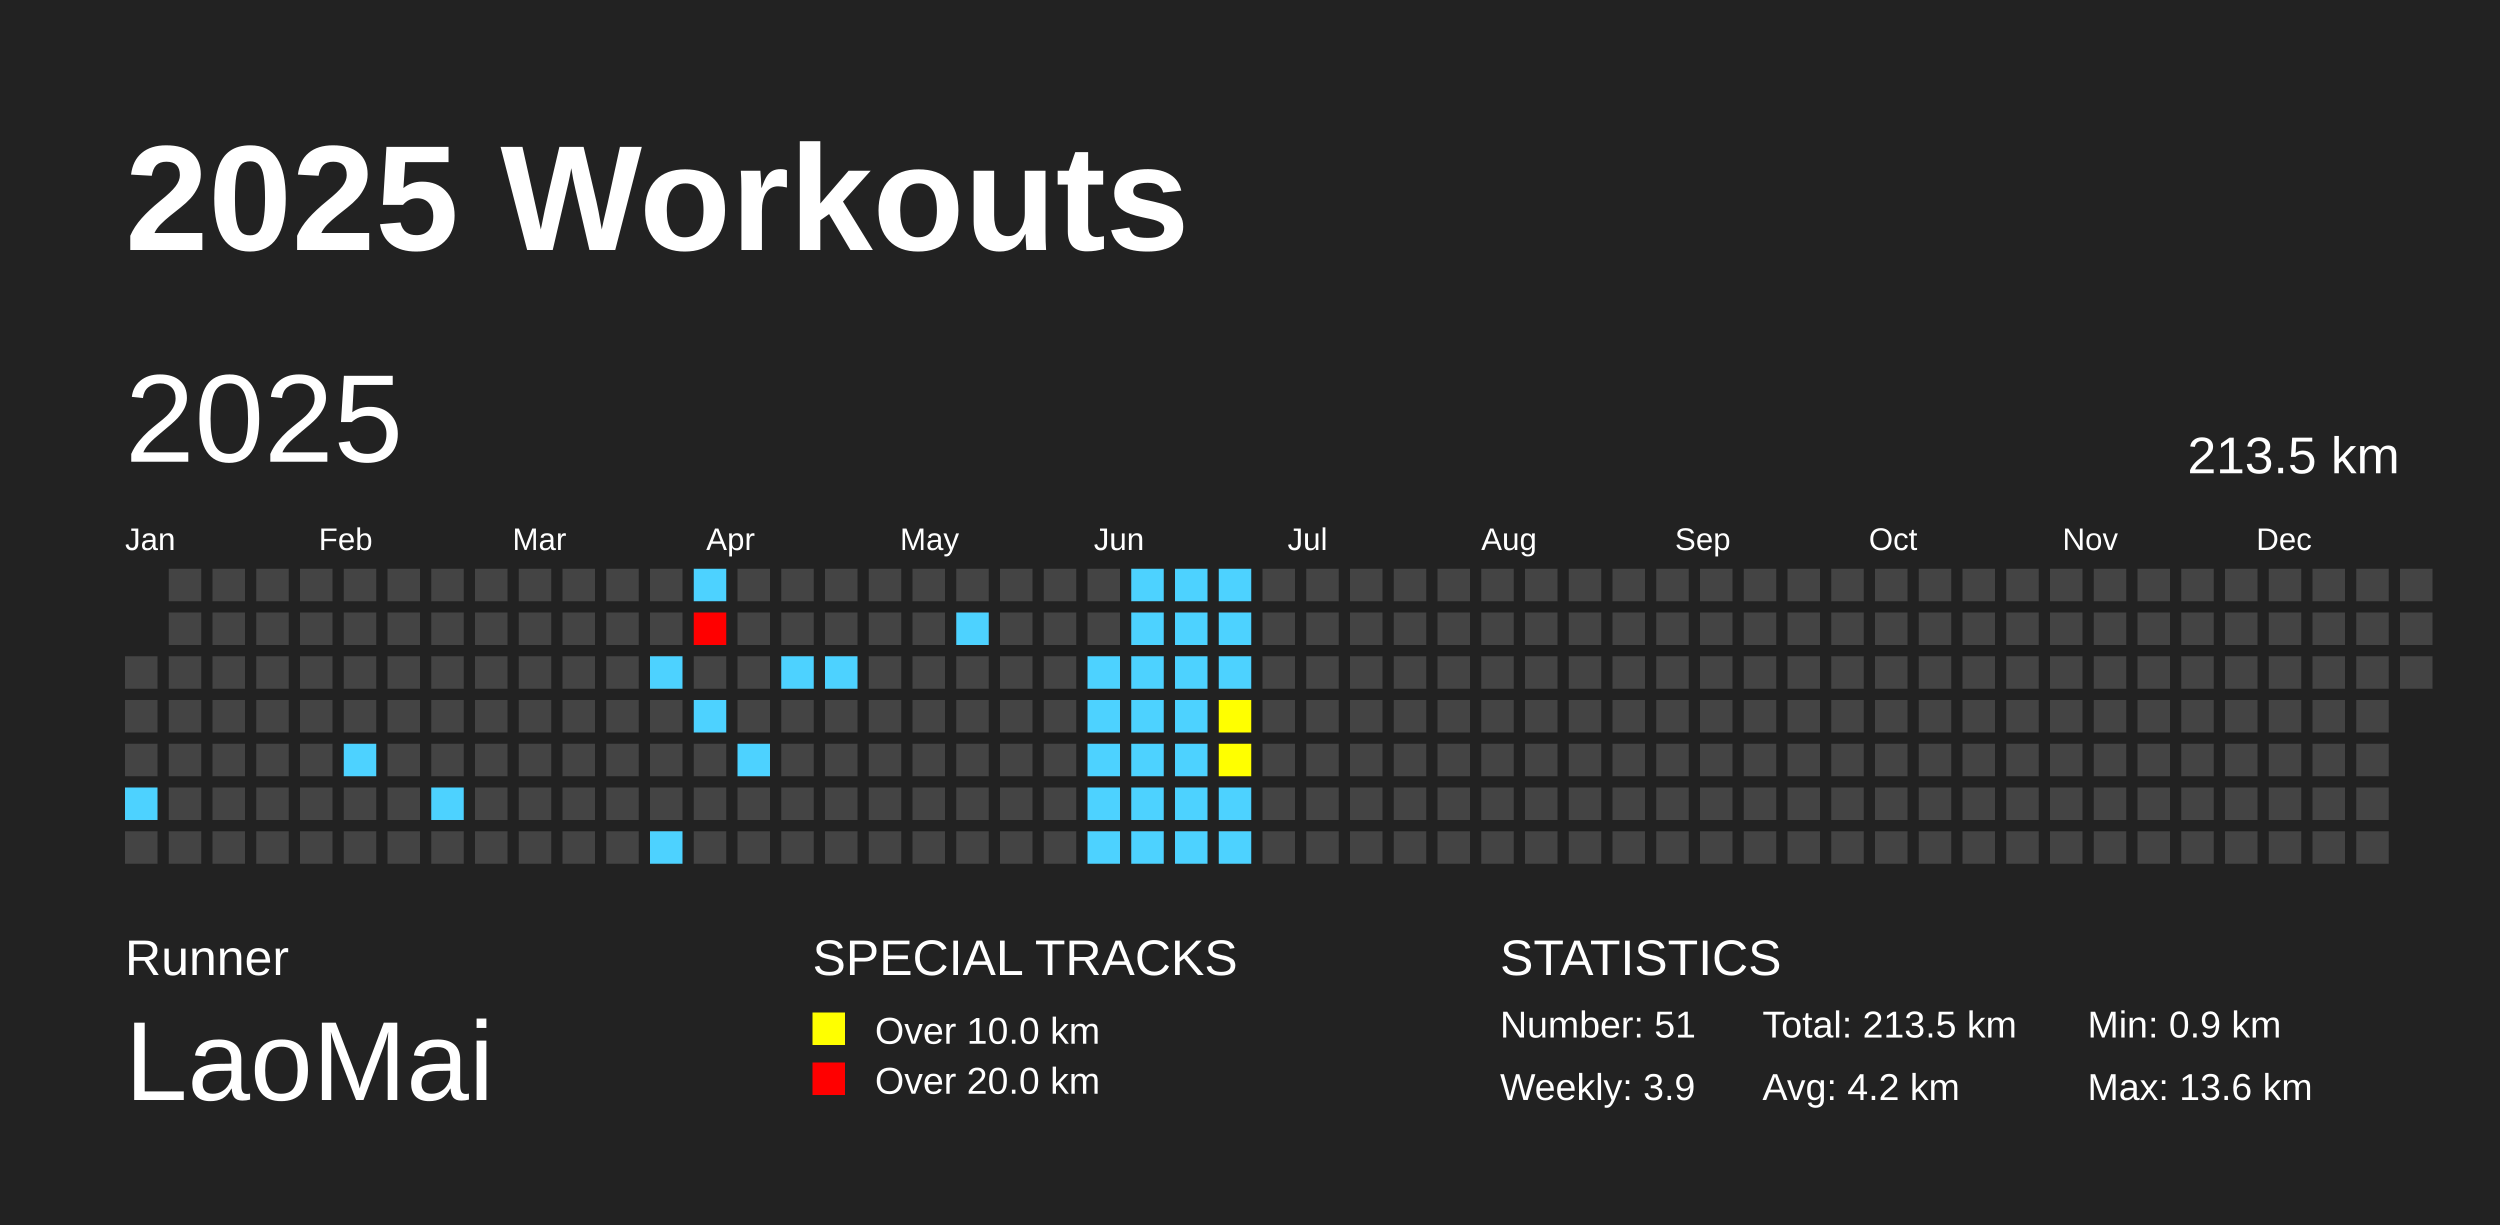
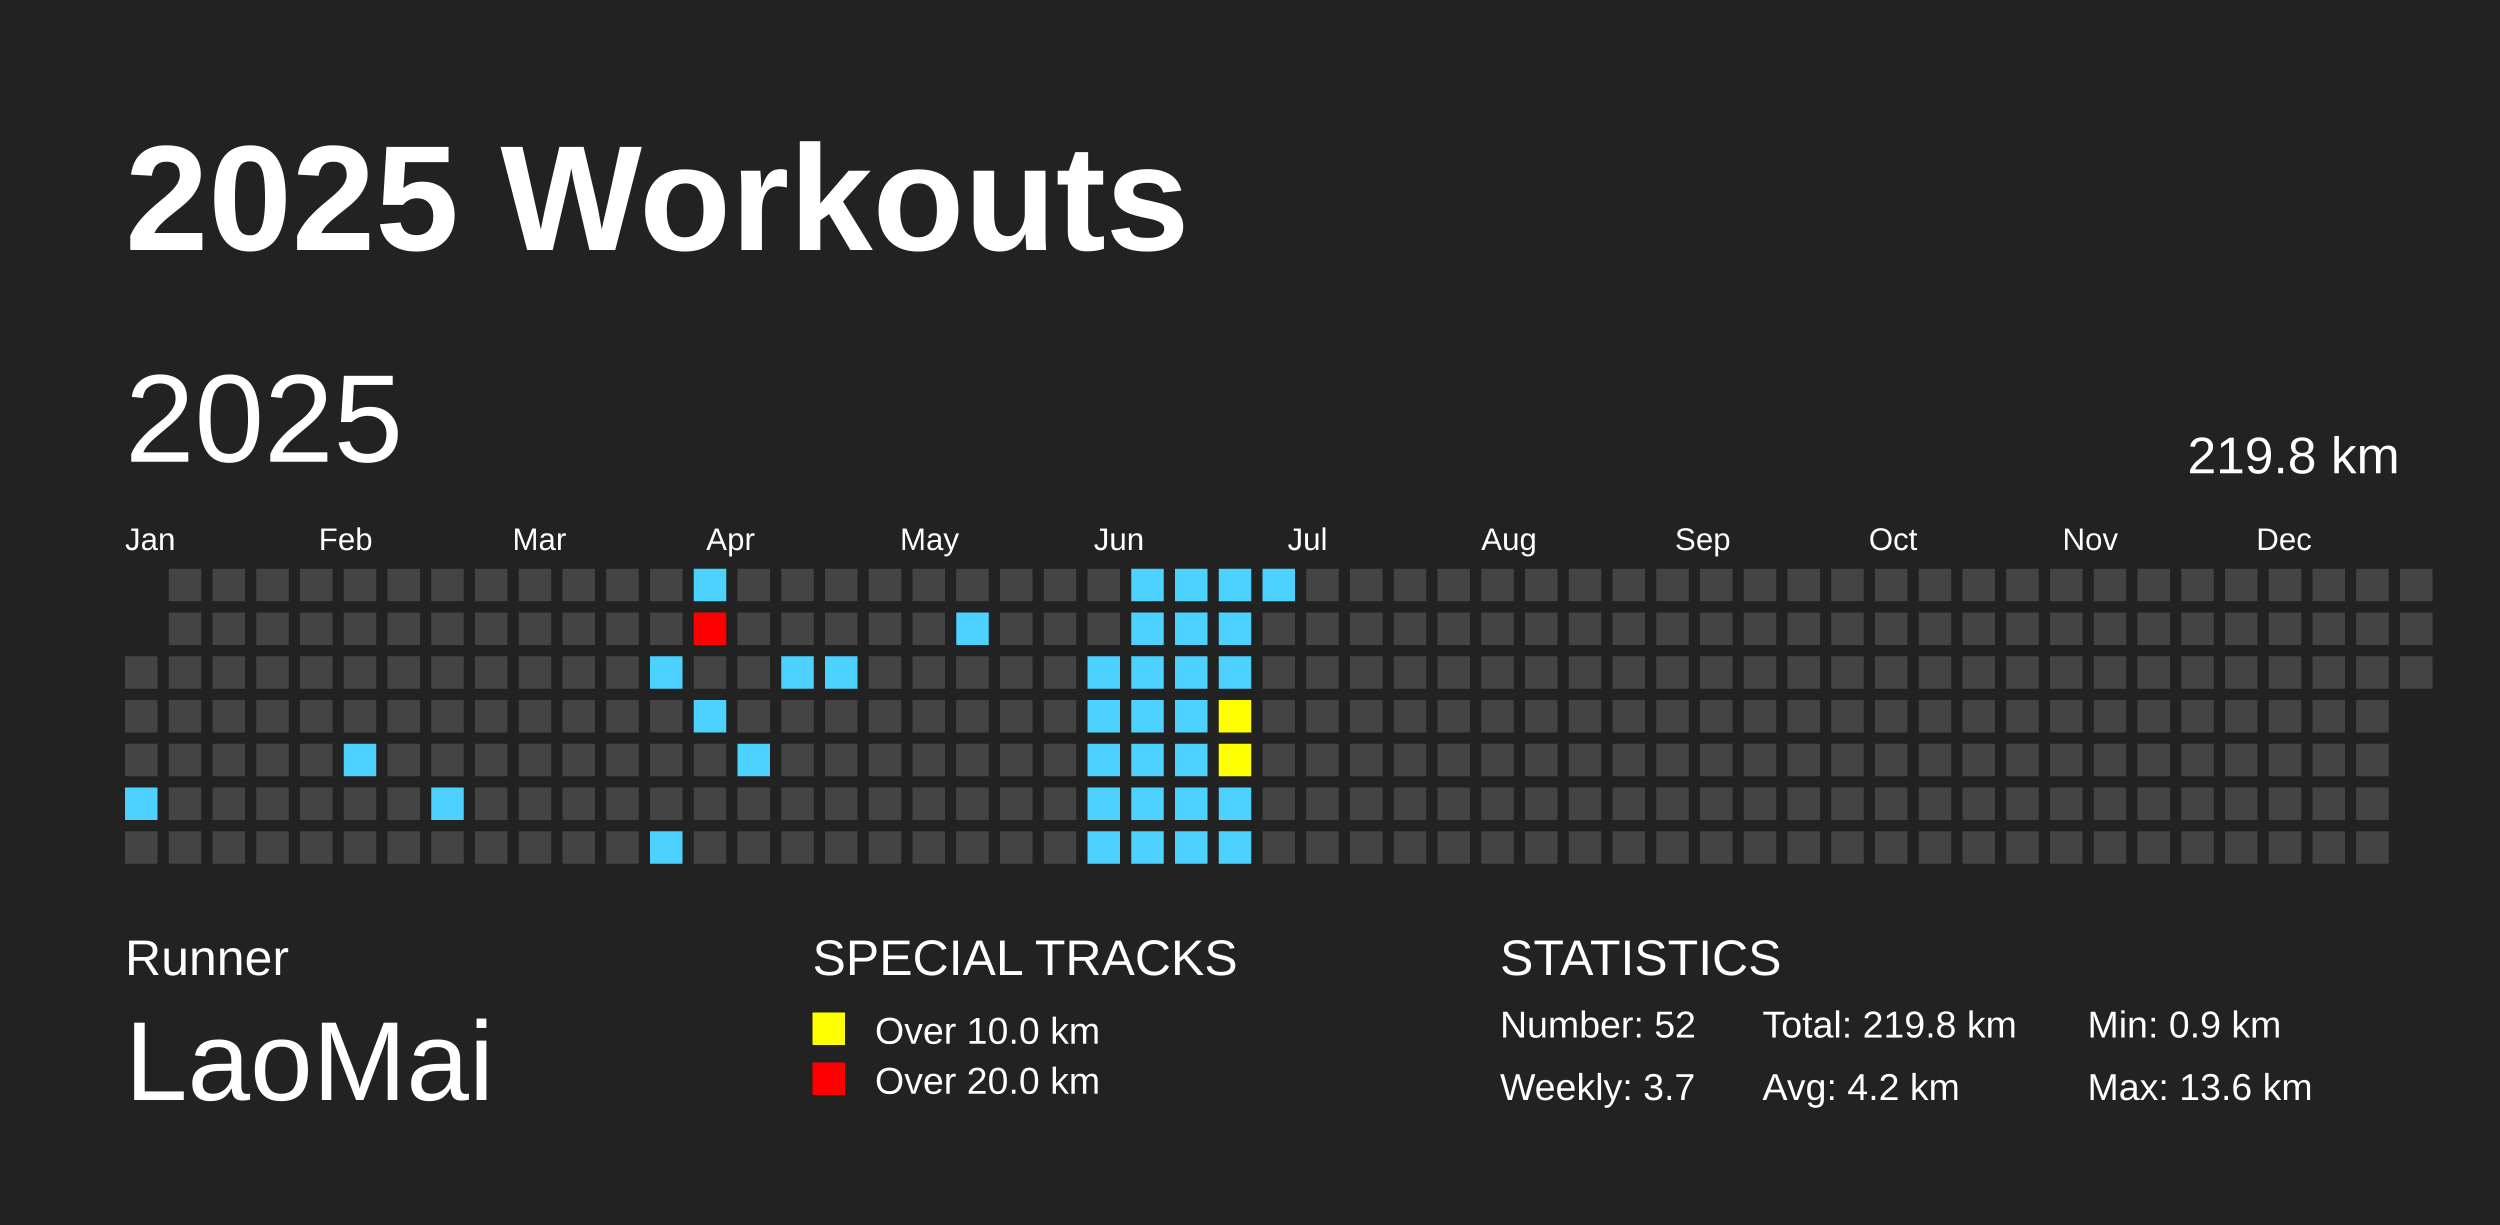
<svg xmlns="http://www.w3.org/2000/svg" baseProfile="full" height="98mm" version="1.1" viewBox="0,0,200,98" width="200mm">
  <defs />
  <rect fill="#222222" height="98" width="200" x="0" y="0" />
  <text fill="#FFFFFF" style="font-size:12px; font-family:Arial; font-weight:bold;" x="10" y="20">2025 Workouts</text>
  <text fill="#FFFFFF" style="font-size:4px; font-family:Arial" x="10" y="78">Runner</text>
  <text fill="#FFFFFF" style="font-size:9px; font-family:Arial" x="10" y="88">LaoMai</text>
  <text fill="#FFFFFF" style="font-size:4px; font-family:Arial" x="65" y="78">SPECIAL TRACKS</text>
  <rect fill="yellow" height="2.6" width="2.6" x="65" y="81" />
  <text fill="#FFFFFF" style="font-size:3px; font-family:Arial" x="70" y="83.5">Over 10.0 km</text>
  <rect fill="red" height="2.6" width="2.6" x="65" y="85" />
  <text fill="#FFFFFF" style="font-size:3px; font-family:Arial" x="70" y="87.5">Over 20.0 km</text>
  <text fill="#FFFFFF" style="font-size:4px; font-family:Arial" x="120" y="78">STATISTICS</text>
-   <text fill="#FFFFFF" style="font-size:3px; font-family:Arial" x="120" y="83">Number: 51</text>
-   <text fill="#FFFFFF" style="font-size:3px; font-family:Arial" x="120" y="88">Weekly: 3.9</text>
-   <text fill="#FFFFFF" style="font-size:3px; font-family:Arial" x="141" y="83">Total: 213.5 km</text>
+   <text fill="#FFFFFF" style="font-size:3px; font-family:Arial" x="120" y="83">Number: 52</text>
+   <text fill="#FFFFFF" style="font-size:3px; font-family:Arial" x="120" y="88">Weekly: 3.7</text>
+   <text fill="#FFFFFF" style="font-size:3px; font-family:Arial" x="141" y="83">Total: 219.8 km</text>
  <text fill="#FFFFFF" style="font-size:3px; font-family:Arial" x="141" y="88">Avg: 4.2 km</text>
  <text fill="#FFFFFF" style="font-size:3px; font-family:Arial" x="167" y="83">Min: 0.9 km</text>
  <text fill="#FFFFFF" style="font-size:3px; font-family:Arial" x="167" y="88">Max: 13.6 km</text>
  <text dominant-baseline="hanging" fill="#FFFFFF" style="font-size:10.0px; font-family:Arial;" x="10" y="30">2025</text>
-   <text dominant-baseline="hanging" fill="#FFFFFF" style="font-size:4.125px; font-family:Arial;" x="175" y="35">213.5 km</text>
+   <text dominant-baseline="hanging" fill="#FFFFFF" style="font-size:4.125px; font-family:Arial;" x="175" y="35">219.8 km</text>
  <text fill="#FFFFFF" style="font-size:2.5px; font-family:Arial" x="10.0" y="44">Jan</text>
  <text fill="#FFFFFF" style="font-size:2.5px; font-family:Arial" x="25.5" y="44">Feb</text>
  <text fill="#FFFFFF" style="font-size:2.5px; font-family:Arial" x="41.0" y="44">Mar</text>
  <text fill="#FFFFFF" style="font-size:2.5px; font-family:Arial" x="56.5" y="44">Apr</text>
  <text fill="#FFFFFF" style="font-size:2.5px; font-family:Arial" x="72.0" y="44">May</text>
  <text fill="#FFFFFF" style="font-size:2.5px; font-family:Arial" x="87.5" y="44">Jun</text>
  <text fill="#FFFFFF" style="font-size:2.5px; font-family:Arial" x="103.0" y="44">Jul</text>
  <text fill="#FFFFFF" style="font-size:2.5px; font-family:Arial" x="118.5" y="44">Aug</text>
  <text fill="#FFFFFF" style="font-size:2.5px; font-family:Arial" x="134.0" y="44">Sep</text>
  <text fill="#FFFFFF" style="font-size:2.5px; font-family:Arial" x="149.5" y="44">Oct</text>
  <text fill="#FFFFFF" style="font-size:2.5px; font-family:Arial" x="165.0" y="44">Nov</text>
  <text fill="#FFFFFF" style="font-size:2.5px; font-family:Arial" x="180.5" y="44">Dec</text>
  <rect fill="#444444" height="2.6" width="2.6" x="10.0" y="52.5" />
  <rect fill="#444444" height="2.6" width="2.6" x="10.0" y="56.0" />
  <rect fill="#444444" height="2.6" width="2.6" x="10.0" y="59.5" />
  <rect fill="#4DD2FF" height="2.6" width="2.6" x="10.0" y="63.0" />
  <rect fill="#444444" height="2.6" width="2.6" x="10.0" y="66.5" />
  <rect fill="#444444" height="2.6" width="2.6" x="13.5" y="45.5" />
  <rect fill="#444444" height="2.6" width="2.6" x="13.5" y="49.0" />
  <rect fill="#444444" height="2.6" width="2.6" x="13.5" y="52.5" />
  <rect fill="#444444" height="2.6" width="2.6" x="13.5" y="56.0" />
  <rect fill="#444444" height="2.6" width="2.6" x="13.5" y="59.5" />
  <rect fill="#444444" height="2.6" width="2.6" x="13.5" y="63.0" />
  <rect fill="#444444" height="2.6" width="2.6" x="13.5" y="66.5" />
  <rect fill="#444444" height="2.6" width="2.6" x="17.0" y="45.5" />
  <rect fill="#444444" height="2.6" width="2.6" x="17.0" y="49.0" />
  <rect fill="#444444" height="2.6" width="2.6" x="17.0" y="52.5" />
  <rect fill="#444444" height="2.6" width="2.6" x="17.0" y="56.0" />
  <rect fill="#444444" height="2.6" width="2.6" x="17.0" y="59.5" />
  <rect fill="#444444" height="2.6" width="2.6" x="17.0" y="63.0" />
  <rect fill="#444444" height="2.6" width="2.6" x="17.0" y="66.5" />
  <rect fill="#444444" height="2.6" width="2.6" x="20.5" y="45.5" />
  <rect fill="#444444" height="2.6" width="2.6" x="20.5" y="49.0" />
  <rect fill="#444444" height="2.6" width="2.6" x="20.5" y="52.5" />
  <rect fill="#444444" height="2.6" width="2.6" x="20.5" y="56.0" />
  <rect fill="#444444" height="2.6" width="2.6" x="20.5" y="59.5" />
  <rect fill="#444444" height="2.6" width="2.6" x="20.5" y="63.0" />
  <rect fill="#444444" height="2.6" width="2.6" x="20.5" y="66.5" />
  <rect fill="#444444" height="2.6" width="2.6" x="24.0" y="45.5" />
  <rect fill="#444444" height="2.6" width="2.6" x="24.0" y="49.0" />
  <rect fill="#444444" height="2.6" width="2.6" x="24.0" y="52.5" />
  <rect fill="#444444" height="2.6" width="2.6" x="24.0" y="56.0" />
  <rect fill="#444444" height="2.6" width="2.6" x="24.0" y="59.5" />
  <rect fill="#444444" height="2.6" width="2.6" x="24.0" y="63.0" />
  <rect fill="#444444" height="2.6" width="2.6" x="24.0" y="66.5" />
  <rect fill="#444444" height="2.6" width="2.6" x="27.5" y="45.5" />
  <rect fill="#444444" height="2.6" width="2.6" x="27.5" y="49.0" />
  <rect fill="#444444" height="2.6" width="2.6" x="27.5" y="52.5" />
  <rect fill="#444444" height="2.6" width="2.6" x="27.5" y="56.0" />
  <rect fill="#4DD2FF" height="2.6" width="2.6" x="27.5" y="59.5" />
  <rect fill="#444444" height="2.6" width="2.6" x="27.5" y="63.0" />
  <rect fill="#444444" height="2.6" width="2.6" x="27.5" y="66.5" />
  <rect fill="#444444" height="2.6" width="2.6" x="31.0" y="45.5" />
  <rect fill="#444444" height="2.6" width="2.6" x="31.0" y="49.0" />
  <rect fill="#444444" height="2.6" width="2.6" x="31.0" y="52.5" />
  <rect fill="#444444" height="2.6" width="2.6" x="31.0" y="56.0" />
  <rect fill="#444444" height="2.6" width="2.6" x="31.0" y="59.5" />
  <rect fill="#444444" height="2.6" width="2.6" x="31.0" y="63.0" />
  <rect fill="#444444" height="2.6" width="2.6" x="31.0" y="66.5" />
  <rect fill="#444444" height="2.6" width="2.6" x="34.5" y="45.5" />
  <rect fill="#444444" height="2.6" width="2.6" x="34.5" y="49.0" />
  <rect fill="#444444" height="2.6" width="2.6" x="34.5" y="52.5" />
  <rect fill="#444444" height="2.6" width="2.6" x="34.5" y="56.0" />
  <rect fill="#444444" height="2.6" width="2.6" x="34.5" y="59.5" />
  <rect fill="#4DD2FF" height="2.6" width="2.6" x="34.5" y="63.0" />
  <rect fill="#444444" height="2.6" width="2.6" x="34.5" y="66.5" />
  <rect fill="#444444" height="2.6" width="2.6" x="38.0" y="45.5" />
  <rect fill="#444444" height="2.6" width="2.6" x="38.0" y="49.0" />
  <rect fill="#444444" height="2.6" width="2.6" x="38.0" y="52.5" />
  <rect fill="#444444" height="2.6" width="2.6" x="38.0" y="56.0" />
  <rect fill="#444444" height="2.6" width="2.6" x="38.0" y="59.5" />
  <rect fill="#444444" height="2.6" width="2.6" x="38.0" y="63.0" />
  <rect fill="#444444" height="2.6" width="2.6" x="38.0" y="66.5" />
  <rect fill="#444444" height="2.6" width="2.6" x="41.5" y="45.5" />
  <rect fill="#444444" height="2.6" width="2.6" x="41.5" y="49.0" />
  <rect fill="#444444" height="2.6" width="2.6" x="41.5" y="52.5" />
  <rect fill="#444444" height="2.6" width="2.6" x="41.5" y="56.0" />
  <rect fill="#444444" height="2.6" width="2.6" x="41.5" y="59.5" />
  <rect fill="#444444" height="2.6" width="2.6" x="41.5" y="63.0" />
  <rect fill="#444444" height="2.6" width="2.6" x="41.5" y="66.5" />
  <rect fill="#444444" height="2.6" width="2.6" x="45.0" y="45.5" />
  <rect fill="#444444" height="2.6" width="2.6" x="45.0" y="49.0" />
  <rect fill="#444444" height="2.6" width="2.6" x="45.0" y="52.5" />
  <rect fill="#444444" height="2.6" width="2.6" x="45.0" y="56.0" />
  <rect fill="#444444" height="2.6" width="2.6" x="45.0" y="59.5" />
  <rect fill="#444444" height="2.6" width="2.6" x="45.0" y="63.0" />
  <rect fill="#444444" height="2.6" width="2.6" x="45.0" y="66.5" />
  <rect fill="#444444" height="2.6" width="2.6" x="48.5" y="45.5" />
  <rect fill="#444444" height="2.6" width="2.6" x="48.5" y="49.0" />
  <rect fill="#444444" height="2.6" width="2.6" x="48.5" y="52.5" />
  <rect fill="#444444" height="2.6" width="2.6" x="48.5" y="56.0" />
  <rect fill="#444444" height="2.6" width="2.6" x="48.5" y="59.5" />
  <rect fill="#444444" height="2.6" width="2.6" x="48.5" y="63.0" />
  <rect fill="#444444" height="2.6" width="2.6" x="48.5" y="66.5" />
  <rect fill="#444444" height="2.6" width="2.6" x="52.0" y="45.5" />
  <rect fill="#444444" height="2.6" width="2.6" x="52.0" y="49.0" />
  <rect fill="#4DD2FF" height="2.6" width="2.6" x="52.0" y="52.5" />
  <rect fill="#444444" height="2.6" width="2.6" x="52.0" y="56.0" />
  <rect fill="#444444" height="2.6" width="2.6" x="52.0" y="59.5" />
  <rect fill="#444444" height="2.6" width="2.6" x="52.0" y="63.0" />
  <rect fill="#4DD2FF" height="2.6" width="2.6" x="52.0" y="66.5" />
  <rect fill="#4DD2FF" height="2.6" width="2.6" x="55.5" y="45.5" />
  <rect fill="red" height="2.6" width="2.6" x="55.5" y="49.0" />
  <rect fill="#444444" height="2.6" width="2.6" x="55.5" y="52.5" />
  <rect fill="#4DD2FF" height="2.6" width="2.6" x="55.5" y="56.0" />
  <rect fill="#444444" height="2.6" width="2.6" x="55.5" y="59.5" />
  <rect fill="#444444" height="2.6" width="2.6" x="55.5" y="63.0" />
  <rect fill="#444444" height="2.6" width="2.6" x="55.5" y="66.5" />
  <rect fill="#444444" height="2.6" width="2.6" x="59.0" y="45.5" />
  <rect fill="#444444" height="2.6" width="2.6" x="59.0" y="49.0" />
  <rect fill="#444444" height="2.6" width="2.6" x="59.0" y="52.5" />
  <rect fill="#444444" height="2.6" width="2.6" x="59.0" y="56.0" />
  <rect fill="#4DD2FF" height="2.6" width="2.6" x="59.0" y="59.5" />
  <rect fill="#444444" height="2.6" width="2.6" x="59.0" y="63.0" />
  <rect fill="#444444" height="2.6" width="2.6" x="59.0" y="66.5" />
  <rect fill="#444444" height="2.6" width="2.6" x="62.5" y="45.5" />
  <rect fill="#444444" height="2.6" width="2.6" x="62.5" y="49.0" />
  <rect fill="#4DD2FF" height="2.6" width="2.6" x="62.5" y="52.5" />
  <rect fill="#444444" height="2.6" width="2.6" x="62.5" y="56.0" />
  <rect fill="#444444" height="2.6" width="2.6" x="62.5" y="59.5" />
  <rect fill="#444444" height="2.6" width="2.6" x="62.5" y="63.0" />
  <rect fill="#444444" height="2.6" width="2.6" x="62.5" y="66.5" />
  <rect fill="#444444" height="2.6" width="2.6" x="66.0" y="45.5" />
  <rect fill="#444444" height="2.6" width="2.6" x="66.0" y="49.0" />
  <rect fill="#4DD2FF" height="2.6" width="2.6" x="66.0" y="52.5" />
  <rect fill="#444444" height="2.6" width="2.6" x="66.0" y="56.0" />
  <rect fill="#444444" height="2.6" width="2.6" x="66.0" y="59.5" />
  <rect fill="#444444" height="2.6" width="2.6" x="66.0" y="63.0" />
  <rect fill="#444444" height="2.6" width="2.6" x="66.0" y="66.5" />
  <rect fill="#444444" height="2.6" width="2.6" x="69.5" y="45.5" />
  <rect fill="#444444" height="2.6" width="2.6" x="69.5" y="49.0" />
  <rect fill="#444444" height="2.6" width="2.6" x="69.5" y="52.5" />
  <rect fill="#444444" height="2.6" width="2.6" x="69.5" y="56.0" />
  <rect fill="#444444" height="2.6" width="2.6" x="69.5" y="59.5" />
  <rect fill="#444444" height="2.6" width="2.6" x="69.5" y="63.0" />
  <rect fill="#444444" height="2.6" width="2.6" x="69.5" y="66.5" />
  <rect fill="#444444" height="2.6" width="2.6" x="73.0" y="45.5" />
  <rect fill="#444444" height="2.6" width="2.6" x="73.0" y="49.0" />
  <rect fill="#444444" height="2.6" width="2.6" x="73.0" y="52.5" />
  <rect fill="#444444" height="2.6" width="2.6" x="73.0" y="56.0" />
  <rect fill="#444444" height="2.6" width="2.6" x="73.0" y="59.5" />
  <rect fill="#444444" height="2.6" width="2.6" x="73.0" y="63.0" />
  <rect fill="#444444" height="2.6" width="2.6" x="73.0" y="66.5" />
  <rect fill="#444444" height="2.6" width="2.6" x="76.5" y="45.5" />
  <rect fill="#4DD2FF" height="2.6" width="2.6" x="76.5" y="49.0" />
  <rect fill="#444444" height="2.6" width="2.6" x="76.5" y="52.5" />
  <rect fill="#444444" height="2.6" width="2.6" x="76.5" y="56.0" />
  <rect fill="#444444" height="2.6" width="2.6" x="76.5" y="59.5" />
  <rect fill="#444444" height="2.6" width="2.6" x="76.5" y="63.0" />
  <rect fill="#444444" height="2.6" width="2.6" x="76.5" y="66.5" />
  <rect fill="#444444" height="2.6" width="2.6" x="80.0" y="45.5" />
  <rect fill="#444444" height="2.6" width="2.6" x="80.0" y="49.0" />
  <rect fill="#444444" height="2.6" width="2.6" x="80.0" y="52.5" />
  <rect fill="#444444" height="2.6" width="2.6" x="80.0" y="56.0" />
  <rect fill="#444444" height="2.6" width="2.6" x="80.0" y="59.5" />
  <rect fill="#444444" height="2.6" width="2.6" x="80.0" y="63.0" />
  <rect fill="#444444" height="2.6" width="2.6" x="80.0" y="66.5" />
  <rect fill="#444444" height="2.6" width="2.6" x="83.5" y="45.5" />
  <rect fill="#444444" height="2.6" width="2.6" x="83.5" y="49.0" />
  <rect fill="#444444" height="2.6" width="2.6" x="83.5" y="52.5" />
  <rect fill="#444444" height="2.6" width="2.6" x="83.5" y="56.0" />
  <rect fill="#444444" height="2.6" width="2.6" x="83.5" y="59.5" />
  <rect fill="#444444" height="2.6" width="2.6" x="83.5" y="63.0" />
  <rect fill="#444444" height="2.6" width="2.6" x="83.5" y="66.5" />
  <rect fill="#444444" height="2.6" width="2.6" x="87.0" y="45.5" />
  <rect fill="#444444" height="2.6" width="2.6" x="87.0" y="49.0" />
  <rect fill="#4DD2FF" height="2.6" width="2.6" x="87.0" y="52.5" />
  <rect fill="#4DD2FF" height="2.6" width="2.6" x="87.0" y="56.0" />
  <rect fill="#4DD2FF" height="2.6" width="2.6" x="87.0" y="59.5" />
  <rect fill="#4DD2FF" height="2.6" width="2.6" x="87.0" y="63.0" />
  <rect fill="#4DD2FF" height="2.6" width="2.6" x="87.0" y="66.5" />
  <rect fill="#4DD2FF" height="2.6" width="2.6" x="90.5" y="45.5" />
  <rect fill="#4DD2FF" height="2.6" width="2.6" x="90.5" y="49.0" />
  <rect fill="#4DD2FF" height="2.6" width="2.6" x="90.5" y="52.5" />
  <rect fill="#4DD2FF" height="2.6" width="2.6" x="90.5" y="56.0" />
  <rect fill="#4DD2FF" height="2.6" width="2.6" x="90.5" y="59.5" />
  <rect fill="#4DD2FF" height="2.6" width="2.6" x="90.5" y="63.0" />
  <rect fill="#4DD2FF" height="2.6" width="2.6" x="90.5" y="66.5" />
  <rect fill="#4DD2FF" height="2.6" width="2.6" x="94.0" y="45.5" />
  <rect fill="#4DD2FF" height="2.6" width="2.6" x="94.0" y="49.0" />
  <rect fill="#4DD2FF" height="2.6" width="2.6" x="94.0" y="52.5" />
  <rect fill="#4DD2FF" height="2.6" width="2.6" x="94.0" y="56.0" />
  <rect fill="#4DD2FF" height="2.6" width="2.6" x="94.0" y="59.5" />
  <rect fill="#4DD2FF" height="2.6" width="2.6" x="94.0" y="63.0" />
  <rect fill="#4DD2FF" height="2.6" width="2.6" x="94.0" y="66.5" />
  <rect fill="#4DD2FF" height="2.6" width="2.6" x="97.5" y="45.5" />
  <rect fill="#4DD2FF" height="2.6" width="2.6" x="97.5" y="49.0" />
  <rect fill="#4DD2FF" height="2.6" width="2.6" x="97.5" y="52.5" />
  <rect fill="yellow" height="2.6" width="2.6" x="97.5" y="56.0" />
  <rect fill="yellow" height="2.6" width="2.6" x="97.5" y="59.5" />
  <rect fill="#4DD2FF" height="2.6" width="2.6" x="97.5" y="63.0" />
  <rect fill="#4DD2FF" height="2.6" width="2.6" x="97.5" y="66.5" />
-   <rect fill="#444444" height="2.6" width="2.6" x="101.0" y="45.5" />
+   <rect fill="#4DD2FF" height="2.6" width="2.6" x="101.0" y="45.5" />
  <rect fill="#444444" height="2.6" width="2.6" x="101.0" y="49.0" />
  <rect fill="#444444" height="2.6" width="2.6" x="101.0" y="52.5" />
  <rect fill="#444444" height="2.6" width="2.6" x="101.0" y="56.0" />
  <rect fill="#444444" height="2.6" width="2.6" x="101.0" y="59.5" />
  <rect fill="#444444" height="2.6" width="2.6" x="101.0" y="63.0" />
  <rect fill="#444444" height="2.6" width="2.6" x="101.0" y="66.5" />
  <rect fill="#444444" height="2.6" width="2.6" x="104.5" y="45.5" />
  <rect fill="#444444" height="2.6" width="2.6" x="104.5" y="49.0" />
  <rect fill="#444444" height="2.6" width="2.6" x="104.5" y="52.5" />
  <rect fill="#444444" height="2.6" width="2.6" x="104.5" y="56.0" />
  <rect fill="#444444" height="2.6" width="2.6" x="104.5" y="59.5" />
  <rect fill="#444444" height="2.6" width="2.6" x="104.5" y="63.0" />
  <rect fill="#444444" height="2.6" width="2.6" x="104.5" y="66.5" />
  <rect fill="#444444" height="2.6" width="2.6" x="108.0" y="45.5" />
  <rect fill="#444444" height="2.6" width="2.6" x="108.0" y="49.0" />
  <rect fill="#444444" height="2.6" width="2.6" x="108.0" y="52.5" />
  <rect fill="#444444" height="2.6" width="2.6" x="108.0" y="56.0" />
  <rect fill="#444444" height="2.6" width="2.6" x="108.0" y="59.5" />
  <rect fill="#444444" height="2.6" width="2.6" x="108.0" y="63.0" />
  <rect fill="#444444" height="2.6" width="2.6" x="108.0" y="66.5" />
  <rect fill="#444444" height="2.6" width="2.6" x="111.5" y="45.5" />
  <rect fill="#444444" height="2.6" width="2.6" x="111.5" y="49.0" />
  <rect fill="#444444" height="2.6" width="2.6" x="111.5" y="52.5" />
  <rect fill="#444444" height="2.6" width="2.6" x="111.5" y="56.0" />
  <rect fill="#444444" height="2.6" width="2.6" x="111.5" y="59.5" />
  <rect fill="#444444" height="2.6" width="2.6" x="111.5" y="63.0" />
  <rect fill="#444444" height="2.6" width="2.6" x="111.5" y="66.5" />
  <rect fill="#444444" height="2.6" width="2.6" x="115.0" y="45.5" />
  <rect fill="#444444" height="2.6" width="2.6" x="115.0" y="49.0" />
  <rect fill="#444444" height="2.6" width="2.6" x="115.0" y="52.5" />
  <rect fill="#444444" height="2.6" width="2.6" x="115.0" y="56.0" />
  <rect fill="#444444" height="2.6" width="2.6" x="115.0" y="59.5" />
  <rect fill="#444444" height="2.6" width="2.6" x="115.0" y="63.0" />
  <rect fill="#444444" height="2.6" width="2.6" x="115.0" y="66.5" />
  <rect fill="#444444" height="2.6" width="2.6" x="118.5" y="45.5" />
  <rect fill="#444444" height="2.6" width="2.6" x="118.5" y="49.0" />
  <rect fill="#444444" height="2.6" width="2.6" x="118.5" y="52.5" />
  <rect fill="#444444" height="2.6" width="2.6" x="118.5" y="56.0" />
  <rect fill="#444444" height="2.6" width="2.6" x="118.5" y="59.5" />
  <rect fill="#444444" height="2.6" width="2.6" x="118.5" y="63.0" />
  <rect fill="#444444" height="2.6" width="2.6" x="118.5" y="66.5" />
  <rect fill="#444444" height="2.6" width="2.6" x="122.0" y="45.5" />
  <rect fill="#444444" height="2.6" width="2.6" x="122.0" y="49.0" />
  <rect fill="#444444" height="2.6" width="2.6" x="122.0" y="52.5" />
  <rect fill="#444444" height="2.6" width="2.6" x="122.0" y="56.0" />
  <rect fill="#444444" height="2.6" width="2.6" x="122.0" y="59.5" />
  <rect fill="#444444" height="2.6" width="2.6" x="122.0" y="63.0" />
  <rect fill="#444444" height="2.6" width="2.6" x="122.0" y="66.5" />
  <rect fill="#444444" height="2.6" width="2.6" x="125.5" y="45.5" />
  <rect fill="#444444" height="2.6" width="2.6" x="125.5" y="49.0" />
  <rect fill="#444444" height="2.6" width="2.6" x="125.5" y="52.5" />
  <rect fill="#444444" height="2.6" width="2.6" x="125.5" y="56.0" />
  <rect fill="#444444" height="2.6" width="2.6" x="125.5" y="59.5" />
  <rect fill="#444444" height="2.6" width="2.6" x="125.5" y="63.0" />
  <rect fill="#444444" height="2.6" width="2.6" x="125.5" y="66.5" />
  <rect fill="#444444" height="2.6" width="2.6" x="129.0" y="45.5" />
  <rect fill="#444444" height="2.6" width="2.6" x="129.0" y="49.0" />
  <rect fill="#444444" height="2.6" width="2.6" x="129.0" y="52.5" />
  <rect fill="#444444" height="2.6" width="2.6" x="129.0" y="56.0" />
  <rect fill="#444444" height="2.6" width="2.6" x="129.0" y="59.5" />
  <rect fill="#444444" height="2.6" width="2.6" x="129.0" y="63.0" />
  <rect fill="#444444" height="2.6" width="2.6" x="129.0" y="66.5" />
  <rect fill="#444444" height="2.6" width="2.6" x="132.5" y="45.5" />
  <rect fill="#444444" height="2.6" width="2.6" x="132.5" y="49.0" />
  <rect fill="#444444" height="2.6" width="2.6" x="132.5" y="52.5" />
  <rect fill="#444444" height="2.6" width="2.6" x="132.5" y="56.0" />
  <rect fill="#444444" height="2.6" width="2.6" x="132.5" y="59.5" />
  <rect fill="#444444" height="2.6" width="2.6" x="132.5" y="63.0" />
  <rect fill="#444444" height="2.6" width="2.6" x="132.5" y="66.5" />
  <rect fill="#444444" height="2.6" width="2.6" x="136.0" y="45.5" />
  <rect fill="#444444" height="2.6" width="2.6" x="136.0" y="49.0" />
  <rect fill="#444444" height="2.6" width="2.6" x="136.0" y="52.5" />
  <rect fill="#444444" height="2.6" width="2.6" x="136.0" y="56.0" />
  <rect fill="#444444" height="2.6" width="2.6" x="136.0" y="59.5" />
  <rect fill="#444444" height="2.6" width="2.6" x="136.0" y="63.0" />
  <rect fill="#444444" height="2.6" width="2.6" x="136.0" y="66.5" />
  <rect fill="#444444" height="2.6" width="2.6" x="139.5" y="45.5" />
  <rect fill="#444444" height="2.6" width="2.6" x="139.5" y="49.0" />
  <rect fill="#444444" height="2.6" width="2.6" x="139.5" y="52.5" />
  <rect fill="#444444" height="2.6" width="2.6" x="139.5" y="56.0" />
  <rect fill="#444444" height="2.6" width="2.6" x="139.5" y="59.5" />
  <rect fill="#444444" height="2.6" width="2.6" x="139.5" y="63.0" />
  <rect fill="#444444" height="2.6" width="2.6" x="139.5" y="66.5" />
  <rect fill="#444444" height="2.6" width="2.6" x="143.0" y="45.5" />
  <rect fill="#444444" height="2.6" width="2.6" x="143.0" y="49.0" />
  <rect fill="#444444" height="2.6" width="2.6" x="143.0" y="52.5" />
  <rect fill="#444444" height="2.6" width="2.6" x="143.0" y="56.0" />
  <rect fill="#444444" height="2.6" width="2.6" x="143.0" y="59.5" />
  <rect fill="#444444" height="2.6" width="2.6" x="143.0" y="63.0" />
  <rect fill="#444444" height="2.6" width="2.6" x="143.0" y="66.5" />
  <rect fill="#444444" height="2.6" width="2.6" x="146.5" y="45.5" />
  <rect fill="#444444" height="2.6" width="2.6" x="146.5" y="49.0" />
  <rect fill="#444444" height="2.6" width="2.6" x="146.5" y="52.5" />
  <rect fill="#444444" height="2.6" width="2.6" x="146.5" y="56.0" />
  <rect fill="#444444" height="2.6" width="2.6" x="146.5" y="59.5" />
  <rect fill="#444444" height="2.6" width="2.6" x="146.5" y="63.0" />
  <rect fill="#444444" height="2.6" width="2.6" x="146.5" y="66.5" />
  <rect fill="#444444" height="2.6" width="2.6" x="150.0" y="45.5" />
  <rect fill="#444444" height="2.6" width="2.6" x="150.0" y="49.0" />
  <rect fill="#444444" height="2.6" width="2.6" x="150.0" y="52.5" />
  <rect fill="#444444" height="2.6" width="2.6" x="150.0" y="56.0" />
  <rect fill="#444444" height="2.6" width="2.6" x="150.0" y="59.5" />
  <rect fill="#444444" height="2.6" width="2.6" x="150.0" y="63.0" />
  <rect fill="#444444" height="2.6" width="2.6" x="150.0" y="66.5" />
  <rect fill="#444444" height="2.6" width="2.6" x="153.5" y="45.5" />
  <rect fill="#444444" height="2.6" width="2.6" x="153.5" y="49.0" />
  <rect fill="#444444" height="2.6" width="2.6" x="153.5" y="52.5" />
  <rect fill="#444444" height="2.6" width="2.6" x="153.5" y="56.0" />
  <rect fill="#444444" height="2.6" width="2.6" x="153.5" y="59.5" />
  <rect fill="#444444" height="2.6" width="2.6" x="153.5" y="63.0" />
  <rect fill="#444444" height="2.6" width="2.6" x="153.5" y="66.5" />
  <rect fill="#444444" height="2.6" width="2.6" x="157.0" y="45.5" />
  <rect fill="#444444" height="2.6" width="2.6" x="157.0" y="49.0" />
  <rect fill="#444444" height="2.6" width="2.6" x="157.0" y="52.5" />
  <rect fill="#444444" height="2.6" width="2.6" x="157.0" y="56.0" />
  <rect fill="#444444" height="2.6" width="2.6" x="157.0" y="59.5" />
  <rect fill="#444444" height="2.6" width="2.6" x="157.0" y="63.0" />
  <rect fill="#444444" height="2.6" width="2.6" x="157.0" y="66.5" />
  <rect fill="#444444" height="2.6" width="2.6" x="160.5" y="45.5" />
  <rect fill="#444444" height="2.6" width="2.6" x="160.5" y="49.0" />
  <rect fill="#444444" height="2.6" width="2.6" x="160.5" y="52.5" />
  <rect fill="#444444" height="2.6" width="2.6" x="160.5" y="56.0" />
  <rect fill="#444444" height="2.6" width="2.6" x="160.5" y="59.5" />
  <rect fill="#444444" height="2.6" width="2.6" x="160.5" y="63.0" />
  <rect fill="#444444" height="2.6" width="2.6" x="160.5" y="66.5" />
  <rect fill="#444444" height="2.6" width="2.6" x="164.0" y="45.5" />
  <rect fill="#444444" height="2.6" width="2.6" x="164.0" y="49.0" />
  <rect fill="#444444" height="2.6" width="2.6" x="164.0" y="52.5" />
  <rect fill="#444444" height="2.6" width="2.6" x="164.0" y="56.0" />
  <rect fill="#444444" height="2.6" width="2.6" x="164.0" y="59.5" />
  <rect fill="#444444" height="2.6" width="2.6" x="164.0" y="63.0" />
  <rect fill="#444444" height="2.6" width="2.6" x="164.0" y="66.5" />
  <rect fill="#444444" height="2.6" width="2.6" x="167.5" y="45.5" />
  <rect fill="#444444" height="2.6" width="2.6" x="167.5" y="49.0" />
  <rect fill="#444444" height="2.6" width="2.6" x="167.5" y="52.5" />
  <rect fill="#444444" height="2.6" width="2.6" x="167.5" y="56.0" />
  <rect fill="#444444" height="2.6" width="2.6" x="167.5" y="59.5" />
  <rect fill="#444444" height="2.6" width="2.6" x="167.5" y="63.0" />
  <rect fill="#444444" height="2.6" width="2.6" x="167.5" y="66.5" />
  <rect fill="#444444" height="2.6" width="2.6" x="171.0" y="45.5" />
  <rect fill="#444444" height="2.6" width="2.6" x="171.0" y="49.0" />
  <rect fill="#444444" height="2.6" width="2.6" x="171.0" y="52.5" />
  <rect fill="#444444" height="2.6" width="2.6" x="171.0" y="56.0" />
  <rect fill="#444444" height="2.6" width="2.6" x="171.0" y="59.5" />
  <rect fill="#444444" height="2.6" width="2.6" x="171.0" y="63.0" />
  <rect fill="#444444" height="2.6" width="2.6" x="171.0" y="66.5" />
  <rect fill="#444444" height="2.6" width="2.6" x="174.5" y="45.5" />
  <rect fill="#444444" height="2.6" width="2.6" x="174.5" y="49.0" />
  <rect fill="#444444" height="2.6" width="2.6" x="174.5" y="52.5" />
  <rect fill="#444444" height="2.6" width="2.6" x="174.5" y="56.0" />
  <rect fill="#444444" height="2.6" width="2.6" x="174.5" y="59.5" />
  <rect fill="#444444" height="2.6" width="2.6" x="174.5" y="63.0" />
  <rect fill="#444444" height="2.6" width="2.6" x="174.5" y="66.5" />
  <rect fill="#444444" height="2.6" width="2.6" x="178.0" y="45.5" />
  <rect fill="#444444" height="2.6" width="2.6" x="178.0" y="49.0" />
  <rect fill="#444444" height="2.6" width="2.6" x="178.0" y="52.5" />
  <rect fill="#444444" height="2.6" width="2.6" x="178.0" y="56.0" />
  <rect fill="#444444" height="2.6" width="2.6" x="178.0" y="59.5" />
  <rect fill="#444444" height="2.6" width="2.6" x="178.0" y="63.0" />
  <rect fill="#444444" height="2.6" width="2.6" x="178.0" y="66.5" />
  <rect fill="#444444" height="2.6" width="2.6" x="181.5" y="45.5" />
  <rect fill="#444444" height="2.6" width="2.6" x="181.5" y="49.0" />
  <rect fill="#444444" height="2.6" width="2.6" x="181.5" y="52.5" />
  <rect fill="#444444" height="2.6" width="2.6" x="181.5" y="56.0" />
  <rect fill="#444444" height="2.6" width="2.6" x="181.5" y="59.5" />
  <rect fill="#444444" height="2.6" width="2.6" x="181.5" y="63.0" />
  <rect fill="#444444" height="2.6" width="2.6" x="181.5" y="66.5" />
  <rect fill="#444444" height="2.6" width="2.6" x="185.0" y="45.5" />
  <rect fill="#444444" height="2.6" width="2.6" x="185.0" y="49.0" />
  <rect fill="#444444" height="2.6" width="2.6" x="185.0" y="52.5" />
  <rect fill="#444444" height="2.6" width="2.6" x="185.0" y="56.0" />
  <rect fill="#444444" height="2.6" width="2.6" x="185.0" y="59.5" />
  <rect fill="#444444" height="2.6" width="2.6" x="185.0" y="63.0" />
  <rect fill="#444444" height="2.6" width="2.6" x="185.0" y="66.5" />
  <rect fill="#444444" height="2.6" width="2.6" x="188.5" y="45.5" />
  <rect fill="#444444" height="2.6" width="2.6" x="188.5" y="49.0" />
  <rect fill="#444444" height="2.6" width="2.6" x="188.5" y="52.5" />
  <rect fill="#444444" height="2.6" width="2.6" x="188.5" y="56.0" />
  <rect fill="#444444" height="2.6" width="2.6" x="188.5" y="59.5" />
  <rect fill="#444444" height="2.6" width="2.6" x="188.5" y="63.0" />
  <rect fill="#444444" height="2.6" width="2.6" x="188.5" y="66.5" />
  <rect fill="#444444" height="2.6" width="2.6" x="192.0" y="45.5" />
  <rect fill="#444444" height="2.6" width="2.6" x="192.0" y="49.0" />
  <rect fill="#444444" height="2.6" width="2.6" x="192.0" y="52.5" />
</svg>
